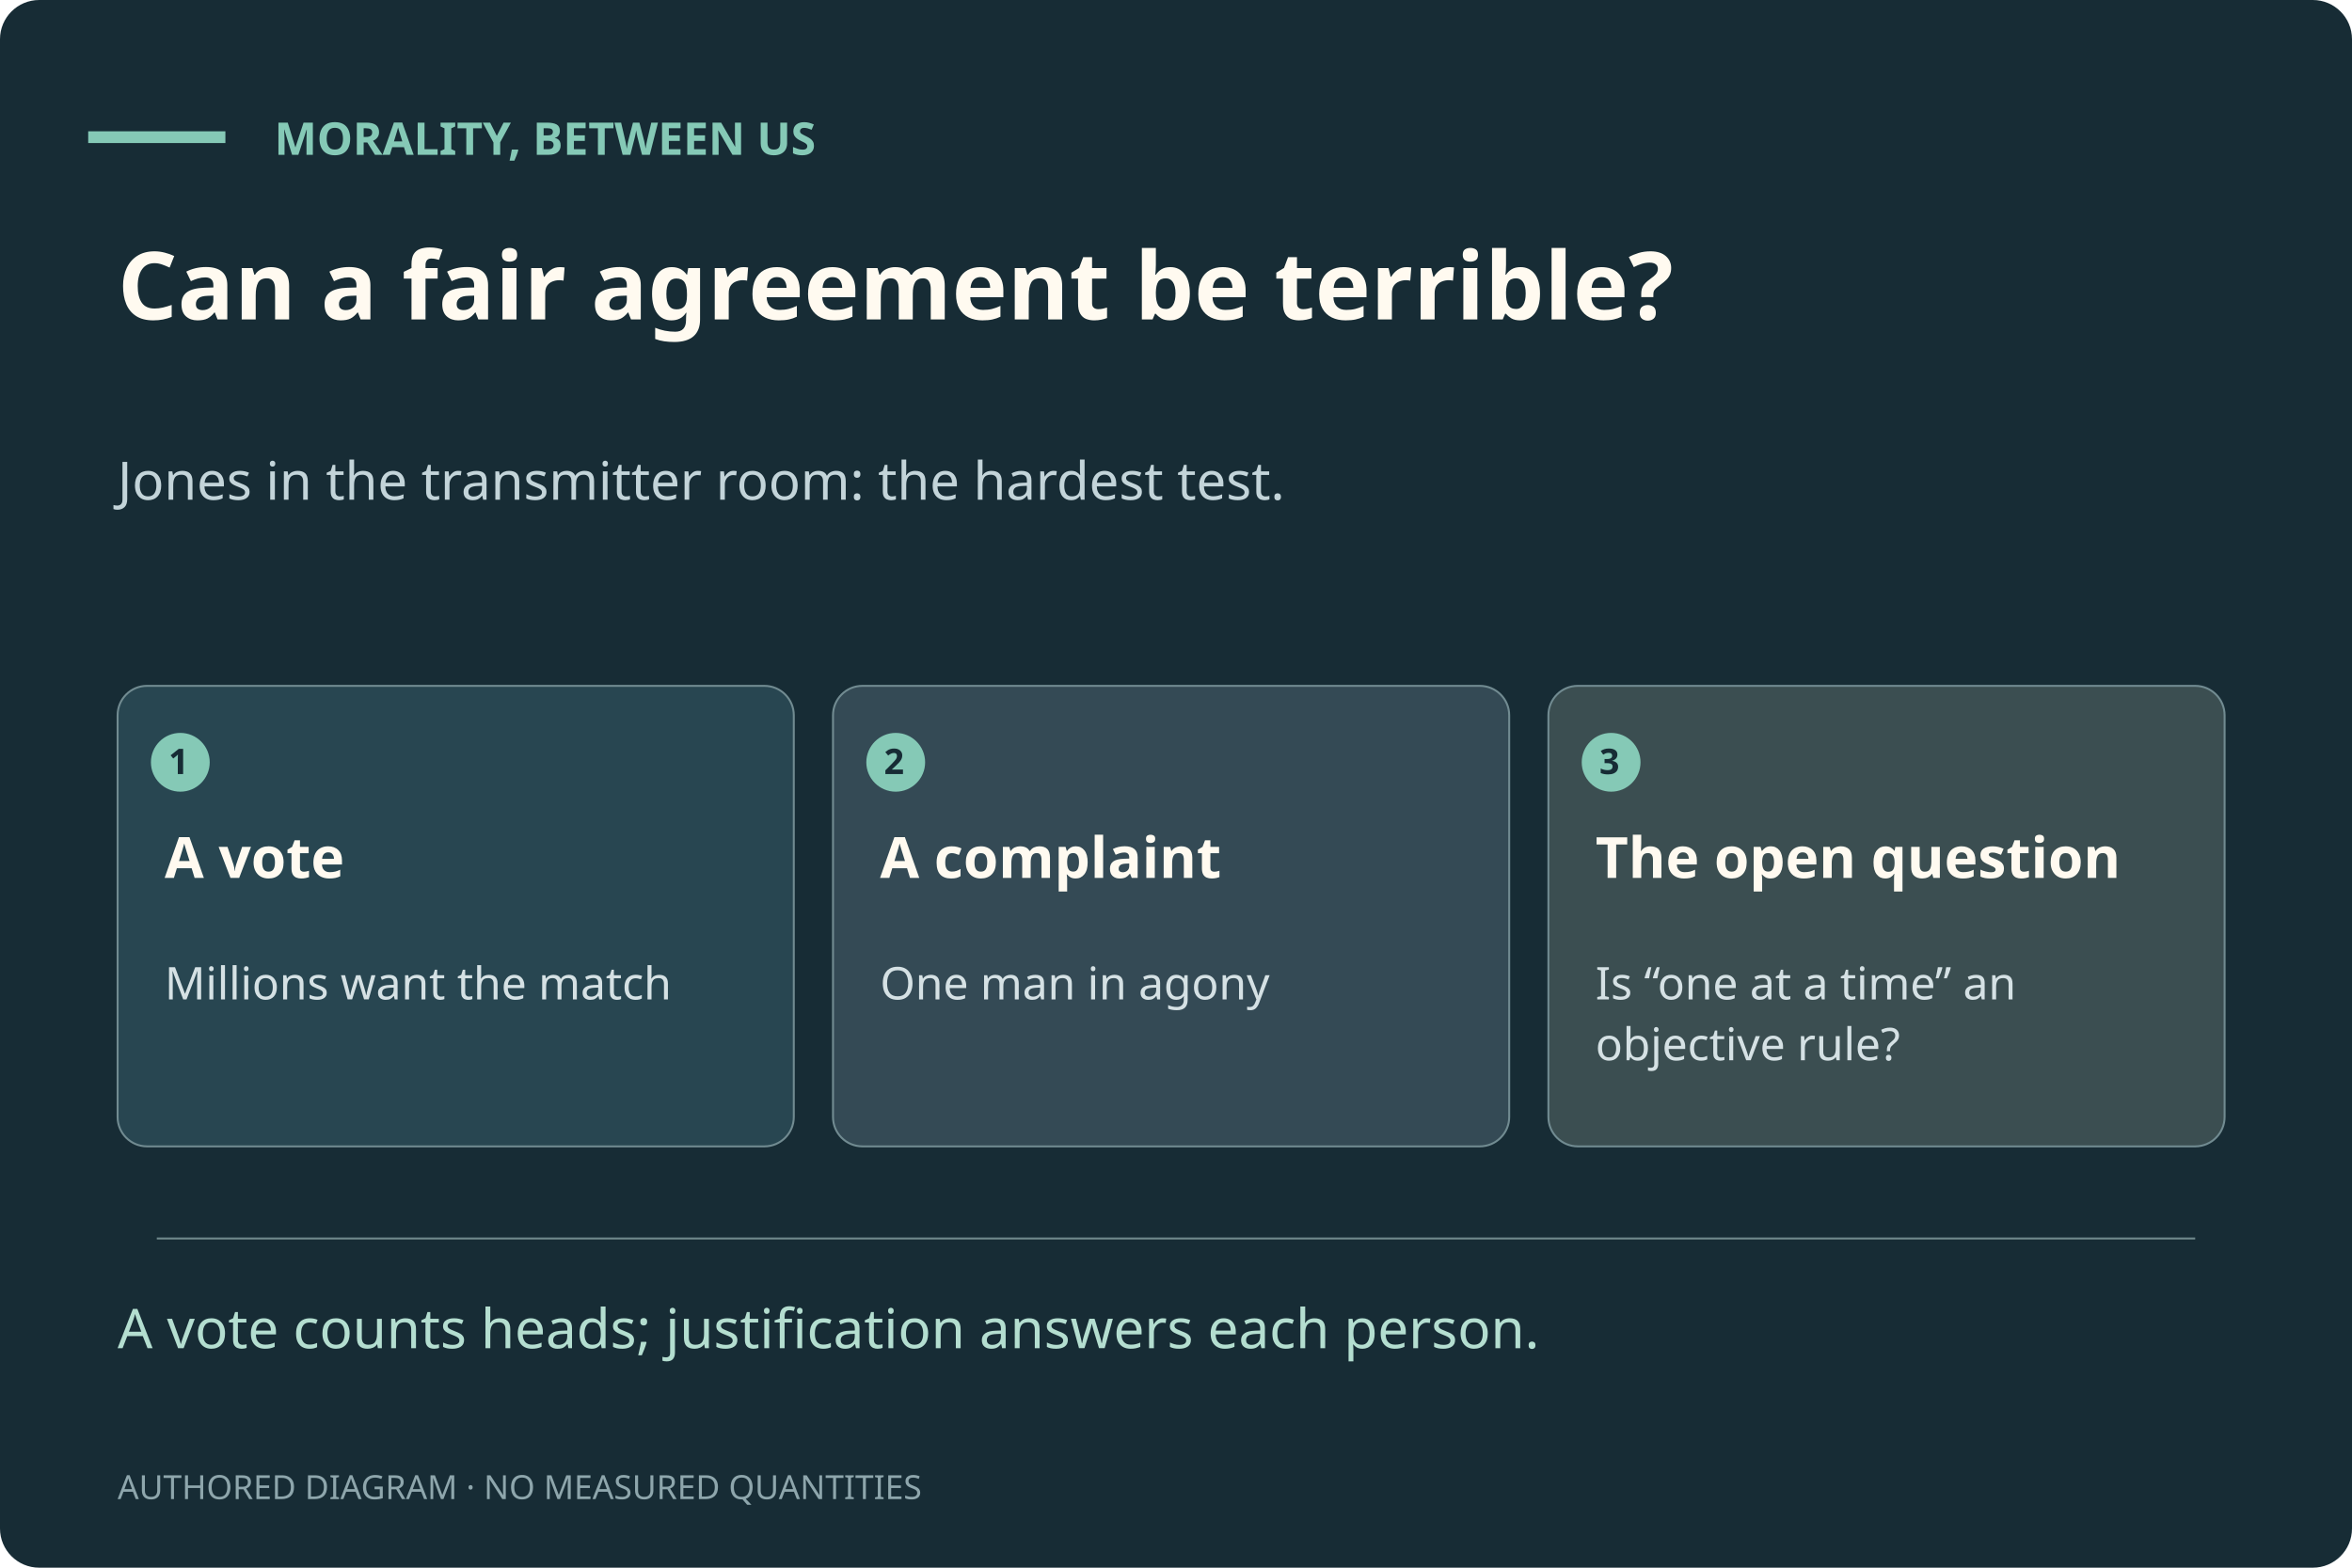
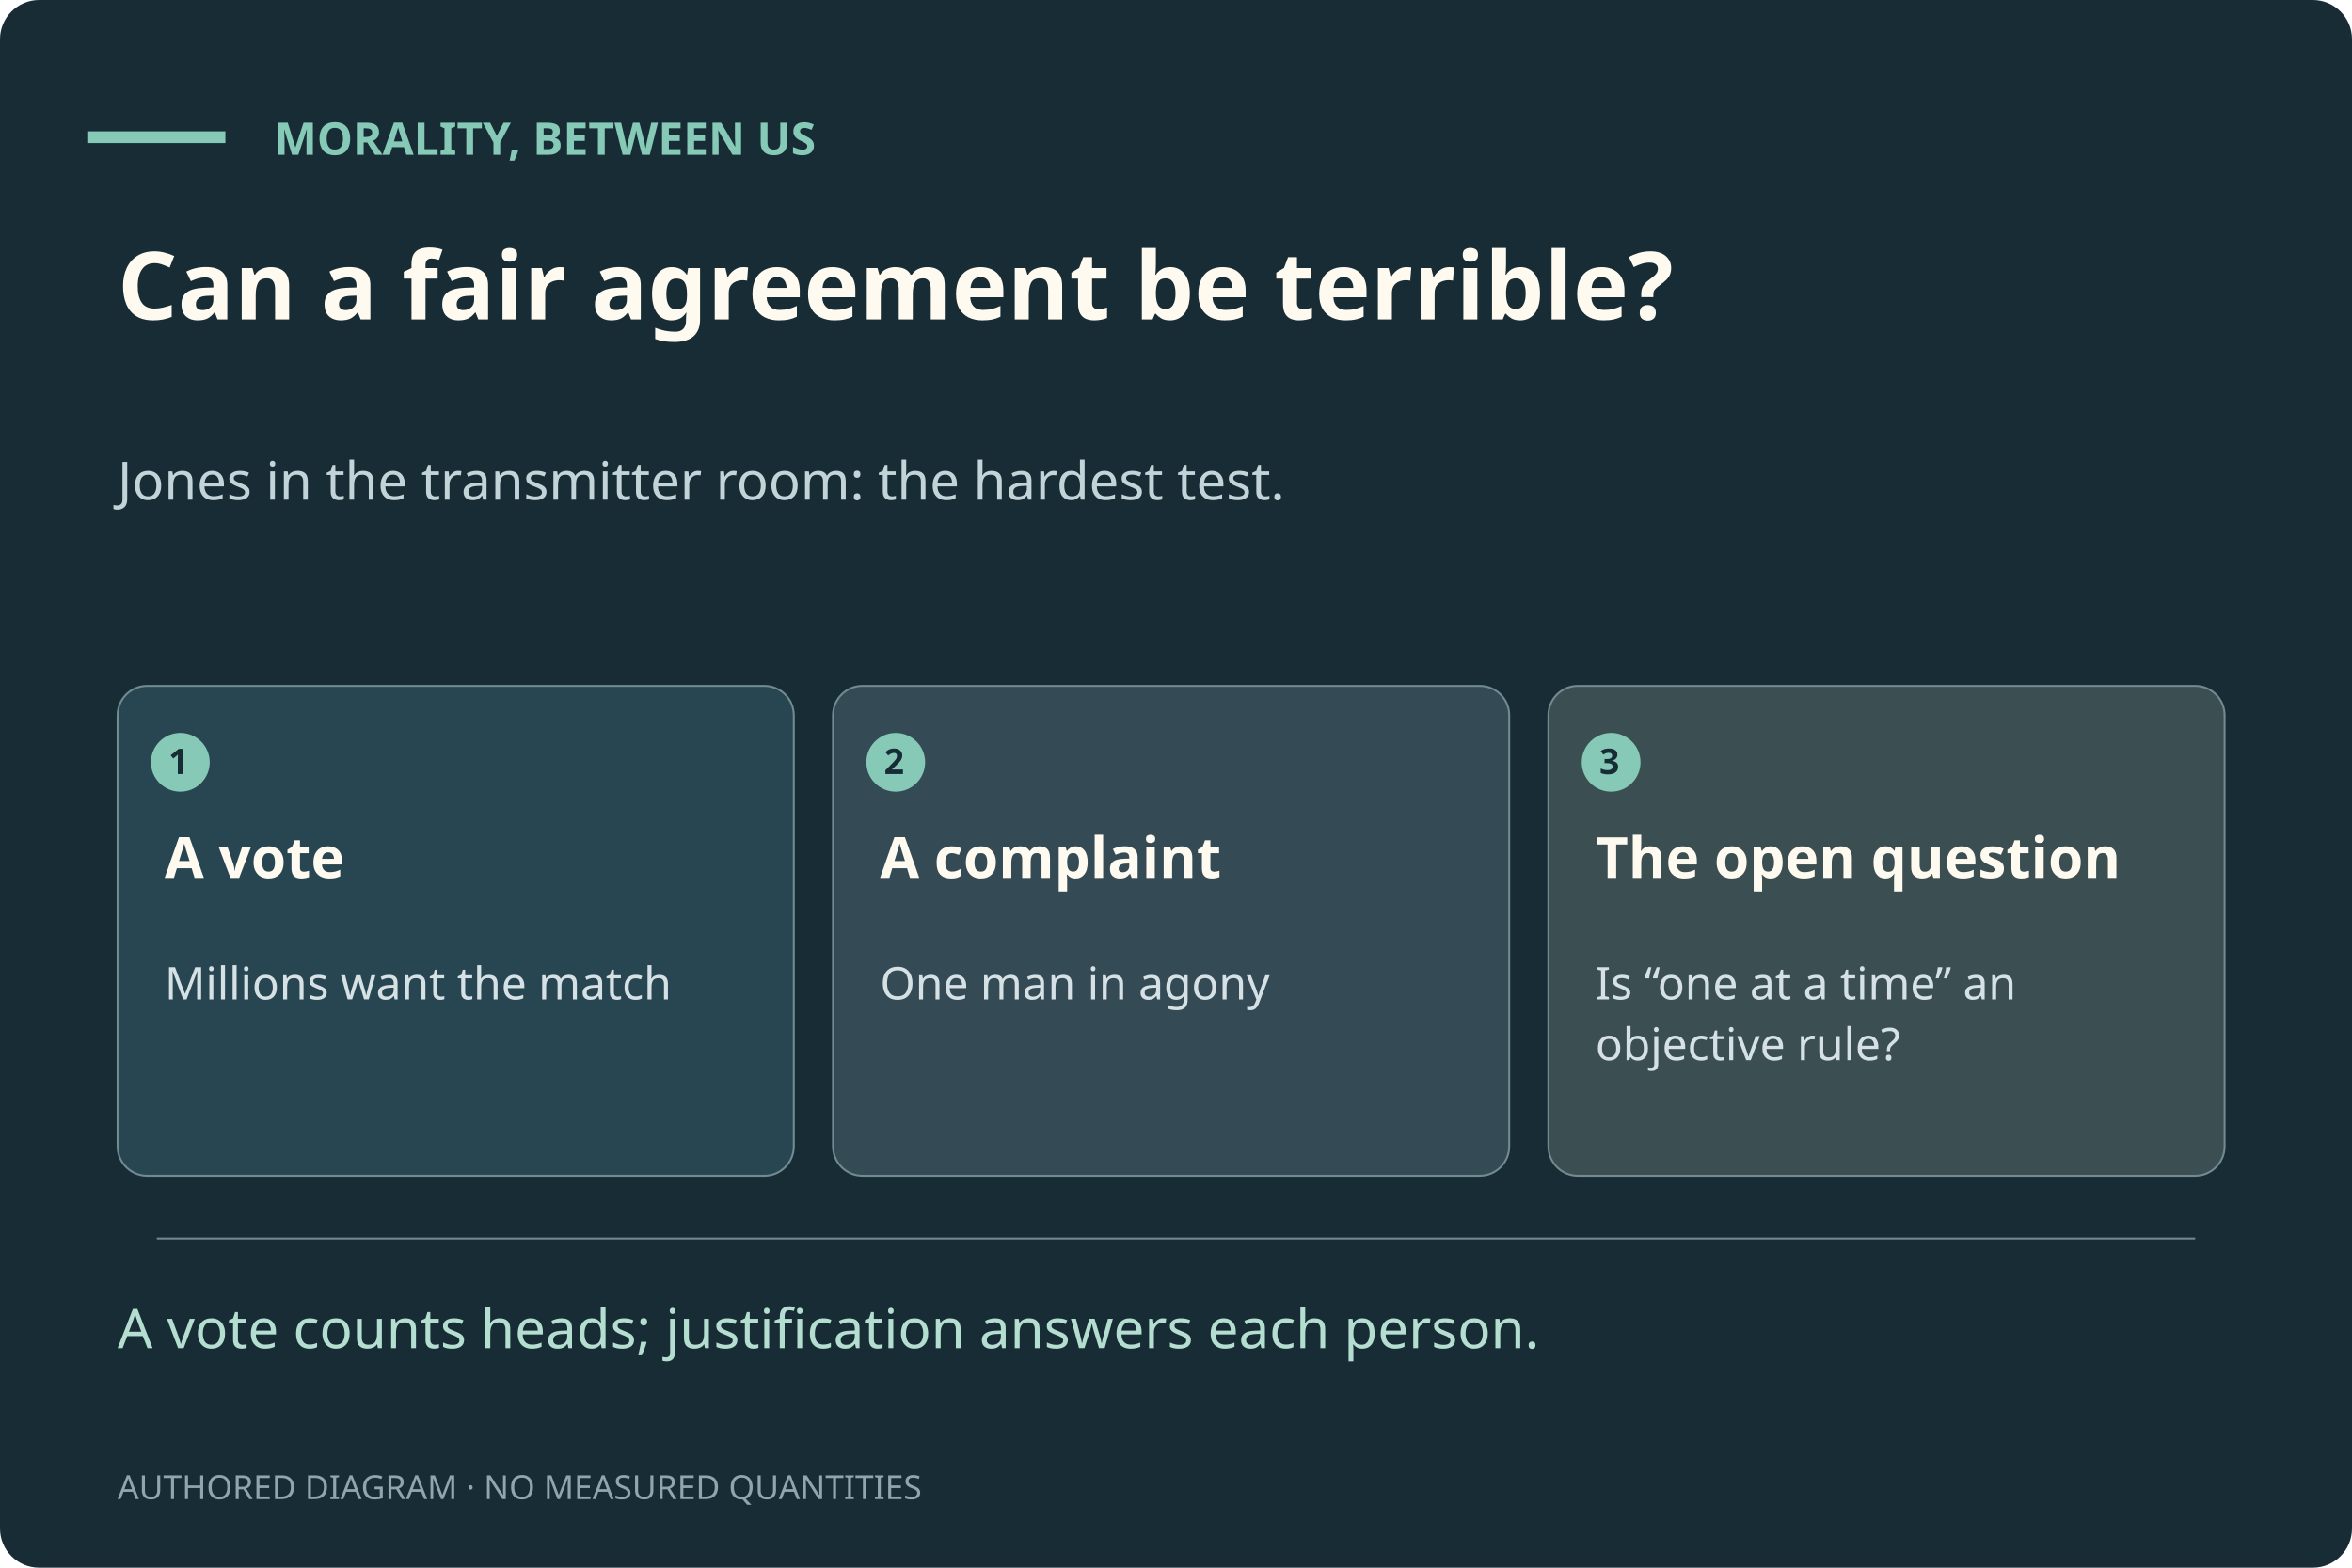
<svg xmlns="http://www.w3.org/2000/svg" width="1200" height="800" viewBox="0 0 1200 800" role="img" aria-label="Can a fair agreement be terrible?">
  <rect width="1200" height="800" rx="20" fill="#172c35" />
  <path d="M45 70h70" stroke="#85c9b6" stroke-width="6" />
  <text x="140" y="79" fill="#85c9b6" font-size="23" font-weight="600" font-family="system-ui,sans-serif">
    <tspan x="140" dy="0">MORALITY, BETWEEN US</tspan>
  </text>
  <text x="60" y="163" fill="#fffaf0" font-size="48" font-weight="600" font-family="system-ui,sans-serif">
    <tspan x="60" dy="0">Can a fair agreement be terrible?</tspan>
  </text>
  <text x="60" y="255" fill="#c3d4d9" font-size="27" font-weight="400" font-family="system-ui,sans-serif">
    <tspan x="60" dy="0">Jones in the transmitter room: the hardest test.</tspan>
  </text>
-   <rect x="60" y="350" width="345" height="235" rx="15" fill="#284651" stroke="#718b91" />
+   <rect x="60" y="350" width="345" height="250" rx="15" fill="#284651" stroke="#718b91" />
  <circle cx="92" cy="389" r="15" fill="#85c9b6" />
  <text x="86" y="395" fill="#172c35" font-size="18" font-weight="700" font-family="system-ui,sans-serif">
    <tspan x="86" dy="0">1</tspan>
  </text>
  <text x="84" y="448" fill="#fffaf0" font-size="29" font-weight="600" font-family="system-ui,sans-serif">
    <tspan x="84" dy="0">A vote</tspan>
  </text>
  <text x="84" y="510" fill="#d5e1e4" font-size="23" font-weight="400" font-family="system-ui,sans-serif">
    <tspan x="84" dy="0">Millions want the match</tspan>
  </text>
-   <rect x="425" y="350" width="345" height="235" rx="15" fill="#344a55" stroke="#718b91" />
+   <rect x="425" y="350" width="345" height="250" rx="15" fill="#344a55" stroke="#718b91" />
  <circle cx="457" cy="389" r="15" fill="#85c9b6" />
  <text x="451" y="395" fill="#172c35" font-size="18" font-weight="700" font-family="system-ui,sans-serif">
    <tspan x="451" dy="0">2</tspan>
  </text>
  <text x="449" y="448" fill="#fffaf0" font-size="29" font-weight="600" font-family="system-ui,sans-serif">
    <tspan x="449" dy="0">A complaint</tspan>
  </text>
  <text x="449" y="510" fill="#d5e1e4" font-size="23" font-weight="400" font-family="system-ui,sans-serif">
    <tspan x="449" dy="0">One man in agony</tspan>
  </text>
-   <rect x="790" y="350" width="345" height="235" rx="15" fill="#3b4e51" stroke="#718b91" />
+   <rect x="790" y="350" width="345" height="250" rx="15" fill="#3b4e51" stroke="#718b91" />
  <circle cx="822" cy="389" r="15" fill="#85c9b6" />
  <text x="816" y="395" fill="#172c35" font-size="18" font-weight="700" font-family="system-ui,sans-serif">
    <tspan x="816" dy="0">3</tspan>
  </text>
  <text x="814" y="448" fill="#fffaf0" font-size="29" font-weight="600" font-family="system-ui,sans-serif">
    <tspan x="814" dy="0">The open question</tspan>
  </text>
  <text x="814" y="510" fill="#d5e1e4" font-size="23" font-weight="400" font-family="system-ui,sans-serif">
    <tspan x="814" dy="0">Is “one at a time” an</tspan>
    <tspan x="814" dy="31.05">objective rule?</tspan>
  </text>
  <path d="M80 632h1040" stroke="#70898c" />
  <text x="60" y="688" fill="#b4ded0" font-size="28" font-weight="400" font-family="system-ui,sans-serif">
    <tspan x="60" dy="0">A vote counts heads; justification answers each person.</tspan>
  </text>
  <text x="60" y="765" fill="#8ea6ac" font-size="17" font-weight="400" font-family="system-ui,sans-serif">
    <tspan x="60" dy="0">AUTHORED DIAGRAM · NO MEASURED QUANTITIES</tspan>
  </text>
</svg>
